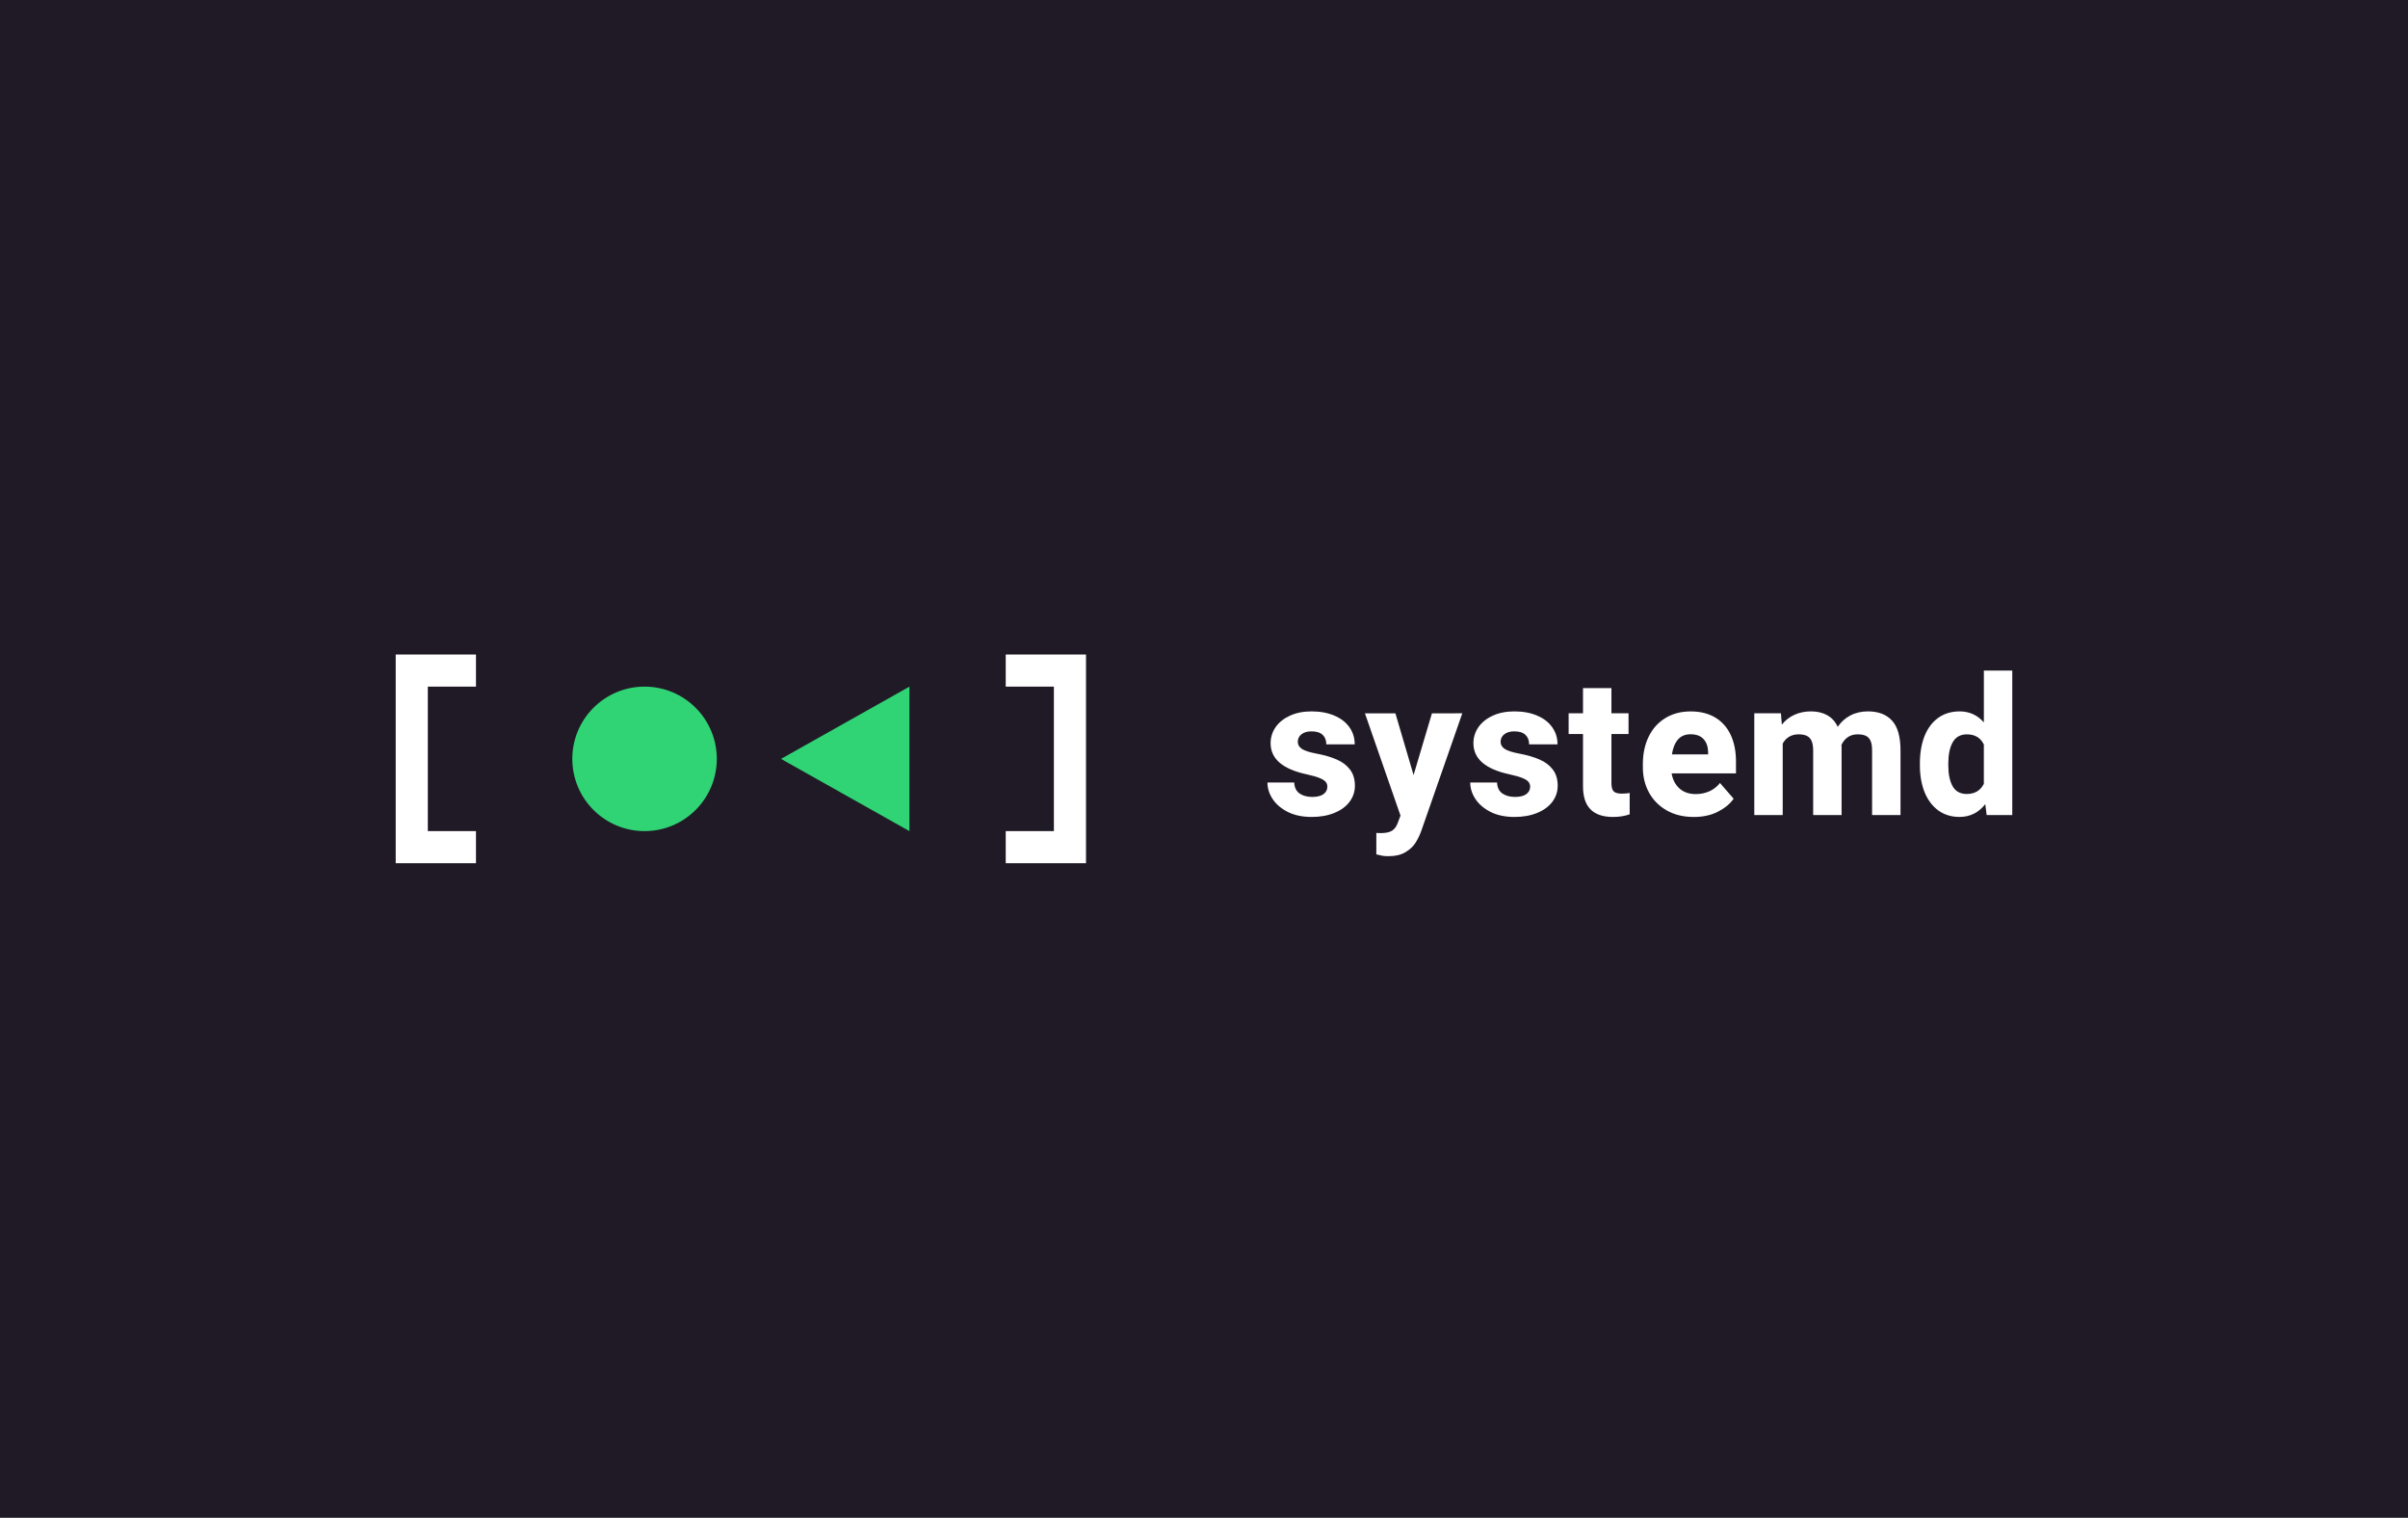
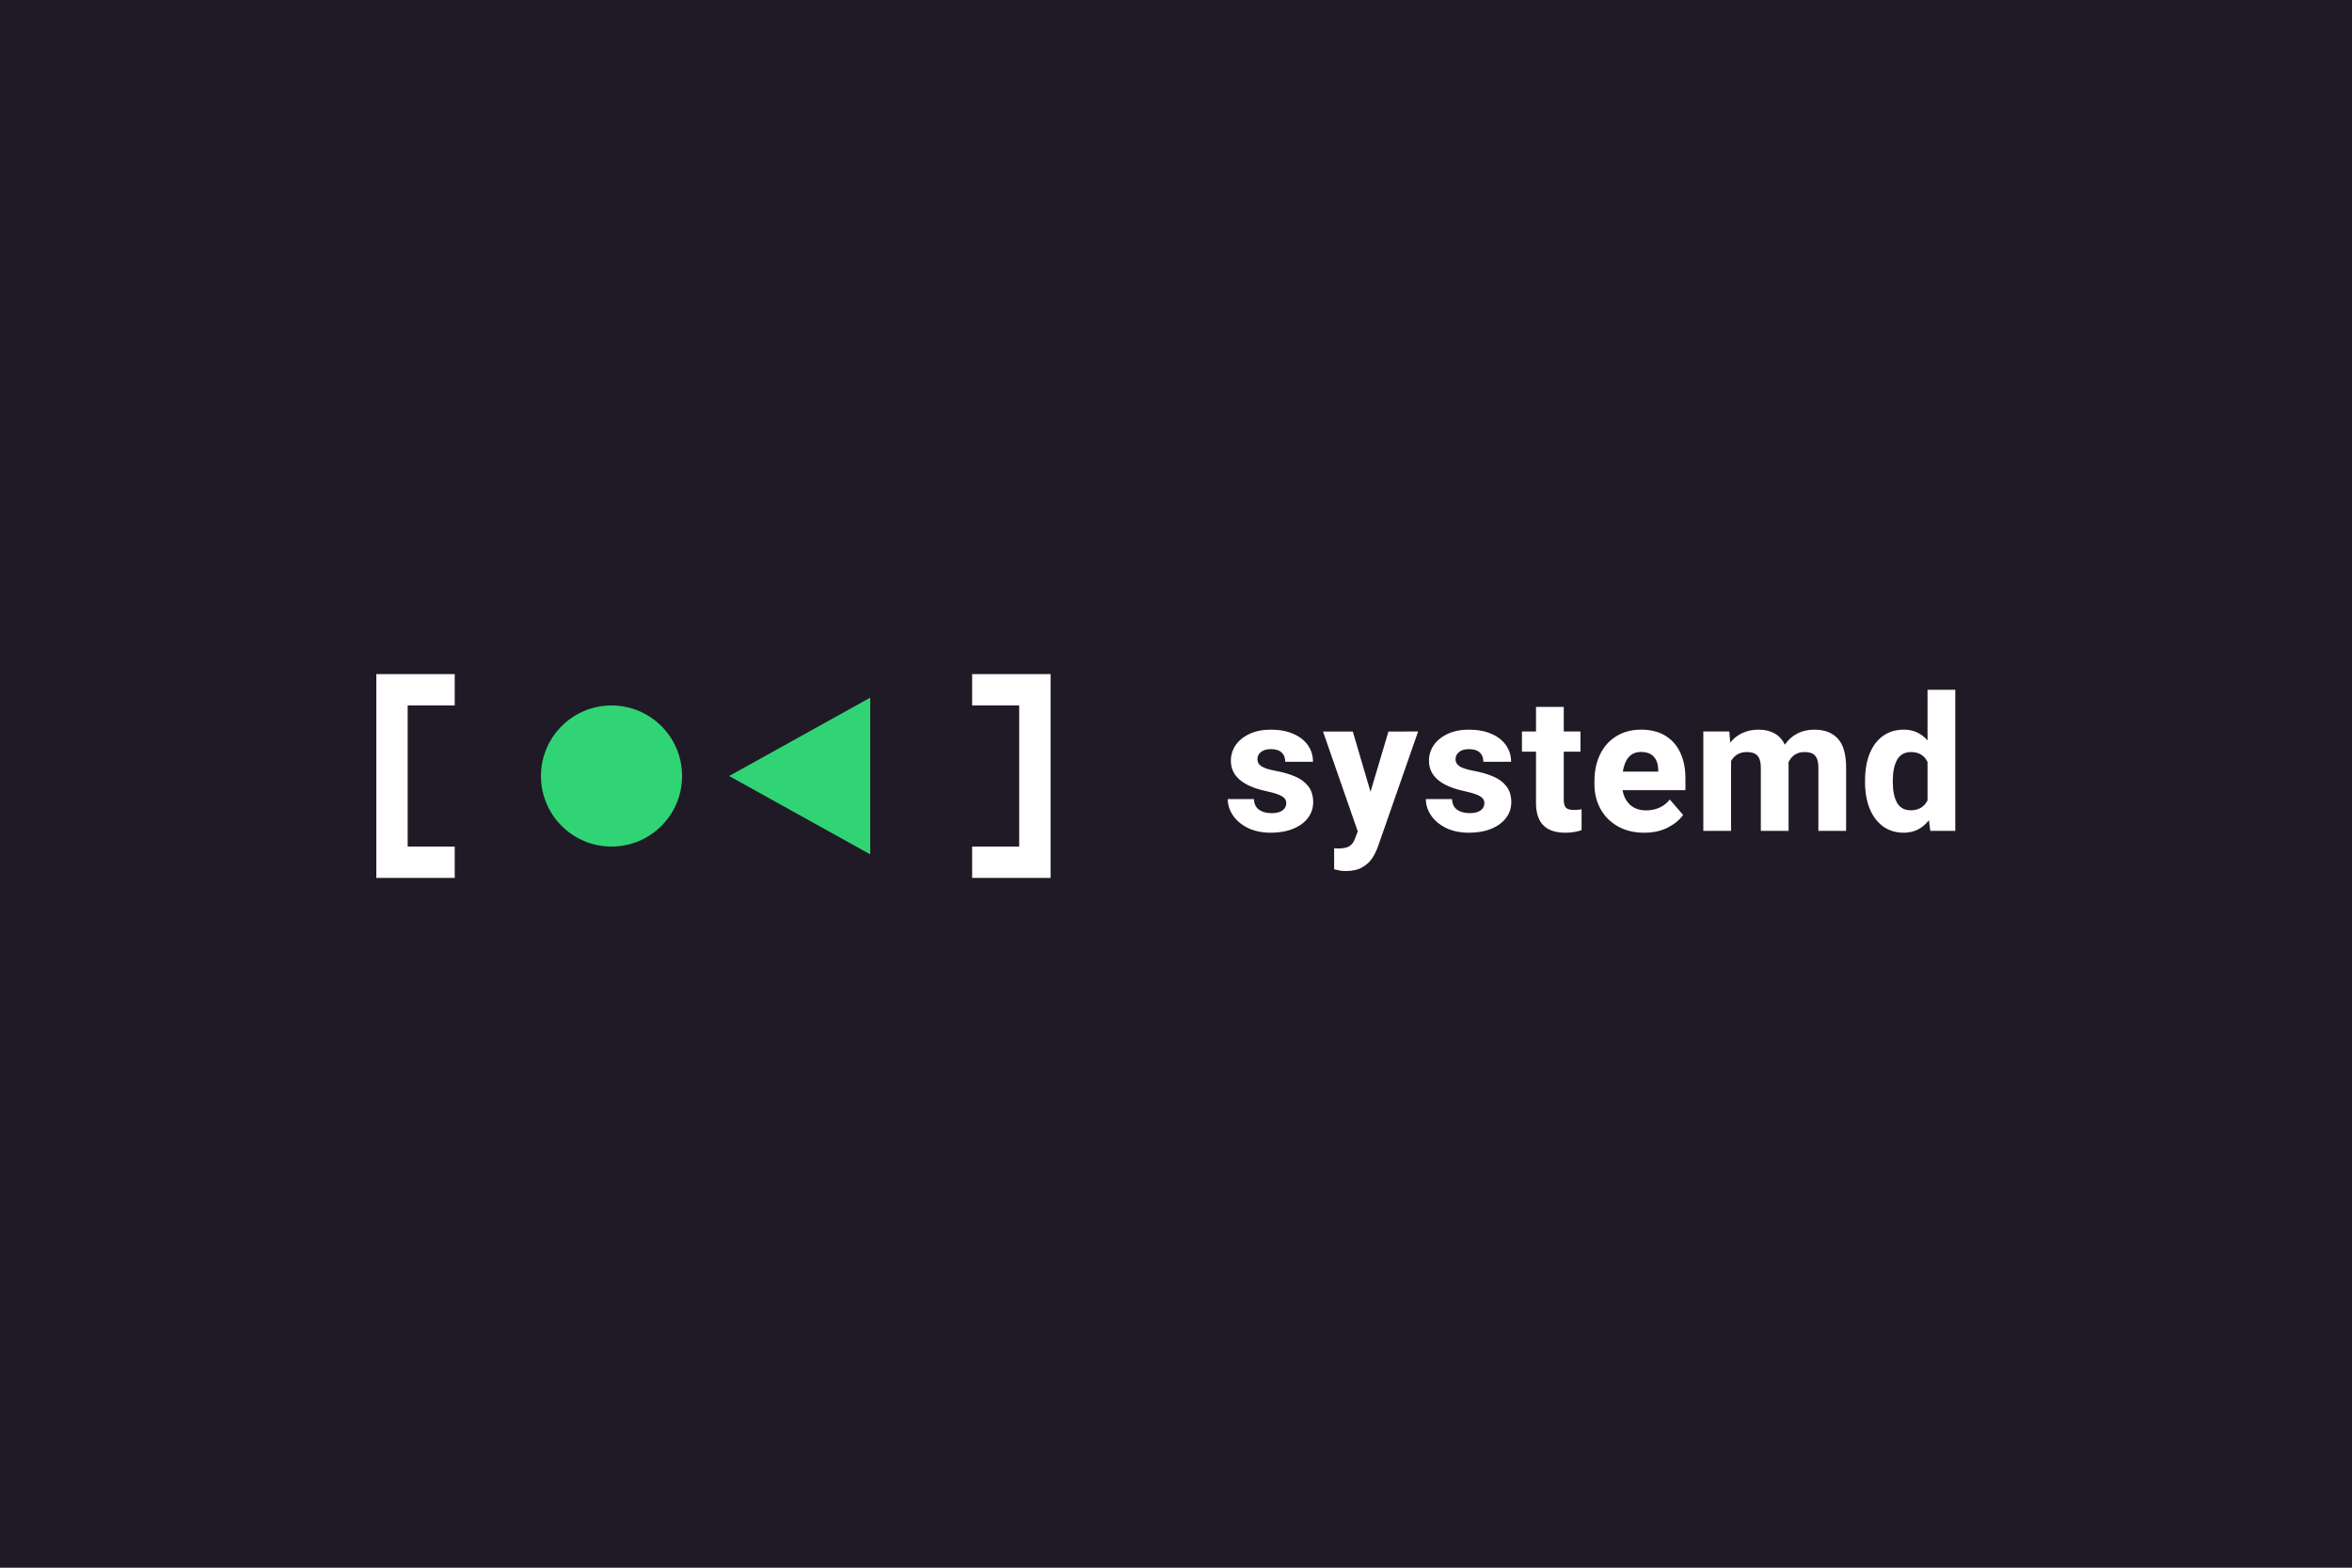
- <svg xmlns="http://www.w3.org/2000/svg" width="300" height="189.091" viewBox="0 0 300 189.091" version="1.1" id="svg19258">
-   <defs id="defs19252" />
-   <g id="layer1" transform="translate(60,-842.5196)">
-     <g id="g858" transform="translate(210,-2.402591)">
-       <rect style="opacity:1;vector-effect:none;fill:#201a26;fill-opacity:1;stroke:none;stroke-width:1;stroke-linecap:butt;stroke-linejoin:round;stroke-miterlimit:4;stroke-dasharray:none;stroke-dashoffset:0;stroke-opacity:1" id="rect1660" width="300" height="189.091" x="-270" y="844.922" />
-       <g style="stroke-width:0.5" id="g1676" transform="matrix(2.000009,0,0,2.000009,-4648.021,-5843.603)">
-         <path style="color:#000000;font-style:normal;font-variant:normal;font-weight:normal;font-stretch:normal;font-size:medium;line-height:normal;font-family:sans-serif;font-variant-ligatures:normal;font-variant-position:normal;font-variant-caps:normal;font-variant-numeric:normal;font-variant-alternates:normal;font-feature-settings:normal;text-indent:0;text-align:start;text-decoration:none;text-decoration-line:none;text-decoration-style:solid;text-decoration-color:#000000;letter-spacing:normal;word-spacing:normal;text-transform:none;writing-mode:lr-tb;direction:ltr;text-orientation:mixed;dominant-baseline:auto;baseline-shift:baseline;text-anchor:start;white-space:normal;shape-padding:0;clip-rule:nonzero;display:inline;overflow:visible;visibility:visible;opacity:1;isolation:auto;mix-blend-mode:normal;color-interpolation:sRGB;color-interpolation-filters:linearRGB;solid-color:#000000;solid-opacity:1;vector-effect:none;fill:#ffffff;fill-opacity:1;fill-rule:nonzero;stroke:none;stroke-width:1;stroke-linecap:butt;stroke-linejoin:miter;stroke-miterlimit:4;stroke-dasharray:none;stroke-dashoffset:0;stroke-opacity:1;color-rendering:auto;image-rendering:auto;shape-rendering:auto;text-rendering:auto;enable-background:accumulate" d="m 2213.65,3385.019 v 13 h 5 v -2 h -3 v -9 h 3 v -2 z" id="path1662" />
-         <path style="color:#000000;font-style:normal;font-variant:normal;font-weight:normal;font-stretch:normal;font-size:medium;line-height:normal;font-family:sans-serif;font-variant-ligatures:normal;font-variant-position:normal;font-variant-caps:normal;font-variant-numeric:normal;font-variant-alternates:normal;font-feature-settings:normal;text-indent:0;text-align:start;text-decoration:none;text-decoration-line:none;text-decoration-style:solid;text-decoration-color:#000000;letter-spacing:normal;word-spacing:normal;text-transform:none;writing-mode:lr-tb;direction:ltr;text-orientation:mixed;dominant-baseline:auto;baseline-shift:baseline;text-anchor:start;white-space:normal;shape-padding:0;clip-rule:nonzero;display:inline;overflow:visible;visibility:visible;opacity:1;isolation:auto;mix-blend-mode:normal;color-interpolation:sRGB;color-interpolation-filters:linearRGB;solid-color:#000000;solid-opacity:1;vector-effect:none;fill:#ffffff;fill-opacity:1;fill-rule:nonzero;stroke:none;stroke-width:1;stroke-linecap:butt;stroke-linejoin:miter;stroke-miterlimit:4;stroke-dasharray:none;stroke-dashoffset:0;stroke-opacity:1;color-rendering:auto;image-rendering:auto;shape-rendering:auto;text-rendering:auto;enable-background:accumulate" d="m 2251.65,3385.019 v 2 h 3 v 9 h -3 v 2 h 5 v -13 z" id="path1664" />
-         <g aria-label="systemd" style="font-style:normal;font-variant:normal;font-weight:bold;font-stretch:normal;font-size:12px;line-height:1.25;font-family:Heebo;-inkscape-font-specification:'Heebo Bold';text-align:start;letter-spacing:0.2px;word-spacing:0px;text-anchor:start;fill:#ffffff;fill-opacity:1;stroke:none;stroke-width:0.5" id="text1670">
-           <path d="m 2270.399,3392.482 q -2.25,-0.48 -2.25,-1.939 0,-0.539 0.305,-0.99 0.311,-0.451 0.891,-0.721 0.58,-0.27 1.354,-0.27 0.814,0 1.424,0.264 0.609,0.258 0.938,0.727 0.328,0.463 0.328,1.061 h -1.77 q 0,-0.381 -0.229,-0.592 -0.229,-0.217 -0.697,-0.217 -0.387,0 -0.621,0.182 -0.229,0.182 -0.229,0.469 0,0.275 0.258,0.445 0.264,0.17 0.891,0.287 0.75,0.141 1.272,0.369 0.521,0.223 0.826,0.621 0.31,0.399 0.31,1.014 0,0.557 -0.334,1.002 -0.328,0.439 -0.943,0.691 -0.609,0.252 -1.418,0.252 -0.856,0 -1.482,-0.31 -0.621,-0.316 -0.949,-0.809 -0.322,-0.492 -0.322,-1.025 h 1.67 q 0.018,0.457 0.328,0.68 0.31,0.217 0.797,0.217 0.451,0 0.691,-0.17 0.246,-0.176 0.246,-0.469 0,-0.182 -0.111,-0.305 -0.105,-0.129 -0.387,-0.24 -0.275,-0.111 -0.785,-0.223 z" style="font-style:normal;font-variant:normal;font-weight:bold;font-stretch:normal;font-size:12px;font-family:Heebo;-inkscape-font-specification:'Heebo Bold';text-align:start;letter-spacing:0.2px;text-anchor:start;fill:#ffffff;fill-opacity:1;stroke-width:0.5" id="path860" />
-           <path d="m 2280.091,3388.68 -2.543,7.289 q -0.146,0.416 -0.363,0.762 -0.217,0.351 -0.633,0.598 -0.416,0.252 -1.049,0.252 -0.229,0 -0.375,-0.024 -0.141,-0.023 -0.393,-0.088 v -1.336 q 0.088,0.01 0.264,0.01 0.475,0 0.709,-0.146 0.234,-0.146 0.357,-0.48 l 0.176,-0.463 -2.215,-6.369 h 1.898 l 1.131,3.844 1.143,-3.844 z" style="font-style:normal;font-variant:normal;font-weight:bold;font-stretch:normal;font-size:12px;font-family:Heebo;-inkscape-font-specification:'Heebo Bold';text-align:start;letter-spacing:0.2px;text-anchor:start;fill:#ffffff;fill-opacity:1;stroke-width:0.5" id="path862" />
-           <path d="m 2283.033,3392.482 q -2.25,-0.48 -2.25,-1.939 0,-0.539 0.305,-0.99 0.31,-0.451 0.891,-0.721 0.58,-0.27 1.353,-0.27 0.815,0 1.424,0.264 0.609,0.258 0.938,0.727 0.328,0.463 0.328,1.061 h -1.77 q 0,-0.381 -0.229,-0.592 -0.229,-0.217 -0.697,-0.217 -0.387,0 -0.621,0.182 -0.229,0.182 -0.229,0.469 0,0.275 0.258,0.445 0.264,0.17 0.891,0.287 0.75,0.141 1.272,0.369 0.521,0.223 0.826,0.621 0.31,0.399 0.31,1.014 0,0.557 -0.334,1.002 -0.328,0.439 -0.943,0.691 -0.609,0.252 -1.418,0.252 -0.856,0 -1.482,-0.31 -0.621,-0.316 -0.949,-0.809 -0.322,-0.492 -0.322,-1.025 h 1.67 q 0.018,0.457 0.328,0.68 0.311,0.217 0.797,0.217 0.451,0 0.691,-0.17 0.246,-0.176 0.246,-0.469 0,-0.182 -0.111,-0.305 -0.105,-0.129 -0.387,-0.24 -0.275,-0.111 -0.785,-0.223 z" style="font-style:normal;font-variant:normal;font-weight:bold;font-stretch:normal;font-size:12px;font-family:Heebo;-inkscape-font-specification:'Heebo Bold';text-align:start;letter-spacing:0.2px;text-anchor:start;fill:#ffffff;fill-opacity:1;stroke-width:0.5" id="path864" />
-           <path d="m 2290.024,3393.684 q 0.287,0 0.492,-0.041 v 1.33 q -0.457,0.164 -1.043,0.164 -1.863,0 -1.863,-1.898 v -3.269 h -0.896 v -1.289 h 0.896 v -1.57 h 1.77 v 1.57 h 1.066 v 1.289 h -1.066 v 3.064 q 0,0.375 0.146,0.516 0.146,0.135 0.498,0.135 z" style="font-style:normal;font-variant:normal;font-weight:bold;font-stretch:normal;font-size:12px;font-family:Heebo;-inkscape-font-specification:'Heebo Bold';text-align:start;letter-spacing:0.2px;text-anchor:start;fill:#ffffff;fill-opacity:1;stroke-width:0.5" id="path866" />
-           <path d="m 2297.138,3392.424 h -4.008 q 0.1,0.592 0.492,0.943 0.393,0.346 1.008,0.346 0.457,0 0.844,-0.17 0.393,-0.176 0.668,-0.521 l 0.85,0.979 q -0.334,0.48 -0.979,0.809 -0.639,0.328 -1.5,0.328 -0.973,0 -1.693,-0.41 -0.715,-0.41 -1.101,-1.113 -0.381,-0.703 -0.381,-1.553 v -0.223 q 0,-0.949 0.357,-1.693 0.357,-0.744 1.031,-1.16 0.674,-0.422 1.594,-0.422 0.896,0 1.529,0.381 0.633,0.381 0.961,1.084 0.328,0.697 0.328,1.647 z m -1.734,-1.324 q -0.012,-0.516 -0.287,-0.814 -0.27,-0.299 -0.809,-0.299 -0.504,0 -0.791,0.334 -0.281,0.334 -0.369,0.92 h 2.256 z" style="font-style:normal;font-variant:normal;font-weight:bold;font-stretch:normal;font-size:12px;font-family:Heebo;-inkscape-font-specification:'Heebo Bold';text-align:start;letter-spacing:0.2px;text-anchor:start;fill:#ffffff;fill-opacity:1;stroke-width:0.5" id="path868" />
-           <path d="m 2305.366,3388.562 q 0.967,0 1.494,0.574 0.527,0.574 0.527,1.863 v 4.019 h -1.77 v -4.025 q 0,-0.398 -0.105,-0.615 -0.105,-0.223 -0.305,-0.305 -0.193,-0.082 -0.492,-0.082 -0.357,0 -0.609,0.176 -0.252,0.17 -0.399,0.486 0.01,0.041 0.01,0.135 v 4.23 h -1.77 v -4.008 q 0,-0.398 -0.105,-0.621 -0.105,-0.223 -0.305,-0.31 -0.193,-0.088 -0.498,-0.088 -0.34,0 -0.592,0.152 -0.246,0.146 -0.398,0.422 v 4.453 h -1.77 v -6.34 h 1.658 l 0.059,0.709 q 0.316,-0.399 0.773,-0.609 0.463,-0.217 1.043,-0.217 0.586,0 1.008,0.24 0.428,0.234 0.656,0.721 0.317,-0.463 0.791,-0.709 0.48,-0.252 1.101,-0.252 z" style="font-style:normal;font-variant:normal;font-weight:bold;font-stretch:normal;font-size:12px;font-family:Heebo;-inkscape-font-specification:'Heebo Bold';text-align:start;letter-spacing:0.2px;text-anchor:start;fill:#ffffff;fill-opacity:1;stroke-width:0.5" id="path870" />
-           <path d="m 2314.349,3386.019 v 9 h -1.594 l -0.088,-0.68 q -0.621,0.797 -1.605,0.797 -0.768,0 -1.33,-0.41 -0.557,-0.416 -0.85,-1.143 -0.287,-0.727 -0.287,-1.658 v -0.123 q 0,-0.967 0.287,-1.699 0.293,-0.732 0.85,-1.137 0.562,-0.404 1.342,-0.404 0.902,0 1.506,0.685 v -3.228 z m -2.836,7.688 q 0.744,0 1.066,-0.633 v -2.449 q -0.305,-0.633 -1.055,-0.633 -0.604,0 -0.885,0.492 -0.275,0.492 -0.275,1.318 v 0.123 q 0,0.814 0.27,1.301 0.275,0.48 0.879,0.48 z" style="font-style:normal;font-variant:normal;font-weight:bold;font-stretch:normal;font-family:Heebo;-inkscape-font-specification:'Heebo Bold';fill:#ffffff;fill-opacity:1;stroke-width:0.5" id="path872" />
-         </g>
-         <path id="path1672" d="m 2237.651,3391.52 8,-4.5 v 9 z" style="fill:#30d475;fill-opacity:1;stroke:none;stroke-width:0.5px;stroke-linecap:butt;stroke-linejoin:miter;stroke-opacity:1" />
-         <circle r="4.5" cy="3391.519" cx="2229.151" id="circle1674" style="opacity:1;vector-effect:none;fill:#30d475;fill-opacity:1;stroke:none;stroke-width:2.222;stroke-linecap:round;stroke-linejoin:round;stroke-miterlimit:4;stroke-dasharray:none;stroke-dashoffset:0;stroke-opacity:0" />
-       </g>
-     </g>
+ <svg xmlns="http://www.w3.org/2000/svg" width="300" height="200">
+   <g transform="translate(60 -831.61)">
+     <path fill="#201a26" d="M-60 831.611h300v200H-60z" />
+     <path style="line-height:normal;font-variant-ligatures:normal;font-variant-position:normal;font-variant-caps:normal;font-variant-numeric:normal;font-variant-alternates:normal;font-feature-settings:normal;text-indent:0;text-align:start;text-decoration-line:none;text-decoration-style:solid;text-decoration-color:#000;text-transform:none;text-orientation:mixed;white-space:normal;shape-padding:0;isolation:auto;mix-blend-mode:normal;solid-color:#000;solid-opacity:1" d="M-12 917.61v26h10v-4h-6v-18h6v-4zm76 0v4h6v18h-6v4h10v-26z" color="#000" font-weight="400" font-family="sans-serif" overflow="visible" fill="#fff" />
+     <path d="M101.498 932.536q-4.5-.96-4.5-3.878 0-1.079.609-1.981.621-.902 1.781-1.441 1.16-.54 2.707-.54 1.63 0 2.848.528 1.219.516 1.875 1.453.656.926.656 2.121h-3.539q0-.762-.457-1.183-.457-.434-1.394-.434-.774 0-1.243.363-.457.364-.457.938 0 .55.516.89.527.34 1.781.575 1.5.28 2.543.738 1.043.445 1.653 1.242.62.797.62 2.027 0 1.114-.667 2.004-.657.88-1.887 1.383-1.219.504-2.836.504-1.711 0-2.965-.621-1.242-.633-1.898-1.617-.645-.985-.645-2.051h3.34q.036.914.656 1.36.621.433 1.594.433.902 0 1.383-.34.492-.351.492-.937 0-.364-.223-.61-.21-.258-.773-.48-.55-.223-1.57-.446zm19.384-7.606l-5.086 14.58q-.293.831-.726 1.523-.434.703-1.266 1.195-.832.504-2.098.504-.457 0-.75-.048-.281-.046-.785-.176v-2.672q.176.02.527.02.95 0 1.418-.293.47-.293.715-.961l.352-.926-4.43-12.738h3.797l2.262 7.687 2.285-7.687zm5.884 7.606q-4.5-.96-4.5-3.878 0-1.079.61-1.981.62-.902 1.781-1.441 1.16-.54 2.707-.54 1.629 0 2.848.528 1.218.516 1.875 1.453.656.926.656 2.121h-3.539q0-.762-.457-1.183-.457-.434-1.395-.434-.773 0-1.242.363-.457.364-.457.938 0 .55.516.89.527.34 1.781.575 1.5.28 2.543.738 1.043.445 1.652 1.242.621.797.621 2.027 0 1.114-.668 2.004-.656.88-1.886 1.383-1.219.504-2.836.504-1.711 0-2.965-.621-1.242-.633-1.899-1.617-.644-.985-.644-2.051h3.34q.036.914.656 1.36.621.433 1.594.433.902 0 1.383-.34.492-.351.492-.937 0-.364-.223-.61-.21-.258-.773-.48-.551-.223-1.57-.446zm13.983 2.403q.574 0 .984-.082v2.66q-.914.328-2.086.328-3.727 0-3.727-3.797v-6.539h-1.793v-2.578h1.793v-3.14h3.54v3.14h2.132v2.578h-2.133v6.129q0 .75.293 1.031.293.27.997.27zm14.228-2.519h-8.016q.2 1.183.985 1.886.785.691 2.015.691.914 0 1.688-.34.785-.351 1.336-1.042l1.699 1.957q-.668.96-1.957 1.617-1.278.656-3 .656-1.946 0-3.387-.82-1.43-.82-2.203-2.227-.762-1.406-.762-3.105v-.446q0-1.898.715-3.386.715-1.489 2.063-2.32 1.347-.844 3.187-.844 1.793 0 3.059.761 1.265.762 1.922 2.168.656 1.395.656 3.293zm-3.469-2.65q-.024-1.03-.574-1.628-.54-.598-1.617-.598-1.008 0-1.582.668-.563.668-.739 1.84h4.512zm19.923-5.073q1.934 0 2.989 1.148 1.054 1.148 1.054 3.727v8.039h-3.539v-8.051q0-.797-.21-1.23-.212-.446-.61-.61-.387-.164-.984-.164-.715 0-1.219.352-.504.34-.797.972.02.082.02.27v8.46h-3.54v-8.015q0-.797-.21-1.242-.211-.445-.61-.621-.386-.176-.996-.176-.68 0-1.183.304-.492.293-.797.844v8.906h-3.539v-12.68h3.316l.118 1.419q.633-.797 1.547-1.22.926-.433 2.086-.433 1.172 0 2.016.48.855.47 1.312 1.442.633-.926 1.582-1.418.961-.504 2.203-.504zm17.967-5.087v18h-3.187l-.176-1.359q-1.243 1.594-3.212 1.594-1.535 0-2.66-.82-1.113-.832-1.699-2.285-.574-1.454-.574-3.317v-.246q0-1.934.574-3.398.586-1.465 1.7-2.274 1.124-.808 2.683-.808 1.805 0 3.012 1.37v-6.456zm-5.672 15.376q1.488 0 2.133-1.266v-4.898q-.61-1.266-2.11-1.266-1.207 0-1.77.984-.55.985-.55 2.637v.246q0 1.629.54 2.602.55.96 1.757.96z" style="line-height:1.25;-inkscape-font-specification:'Heebo Bold';text-align:start" fill="#fff" font-weight="700" font-size="12" font-family="Heebo" letter-spacing=".2" word-spacing="0" />
+     <path d="M33 930.61l18-10v20z" fill="#30d475" />
+     <circle r="9" cy="930.611" cx="18.001" fill="#30d475" />
  </g>
</svg>
